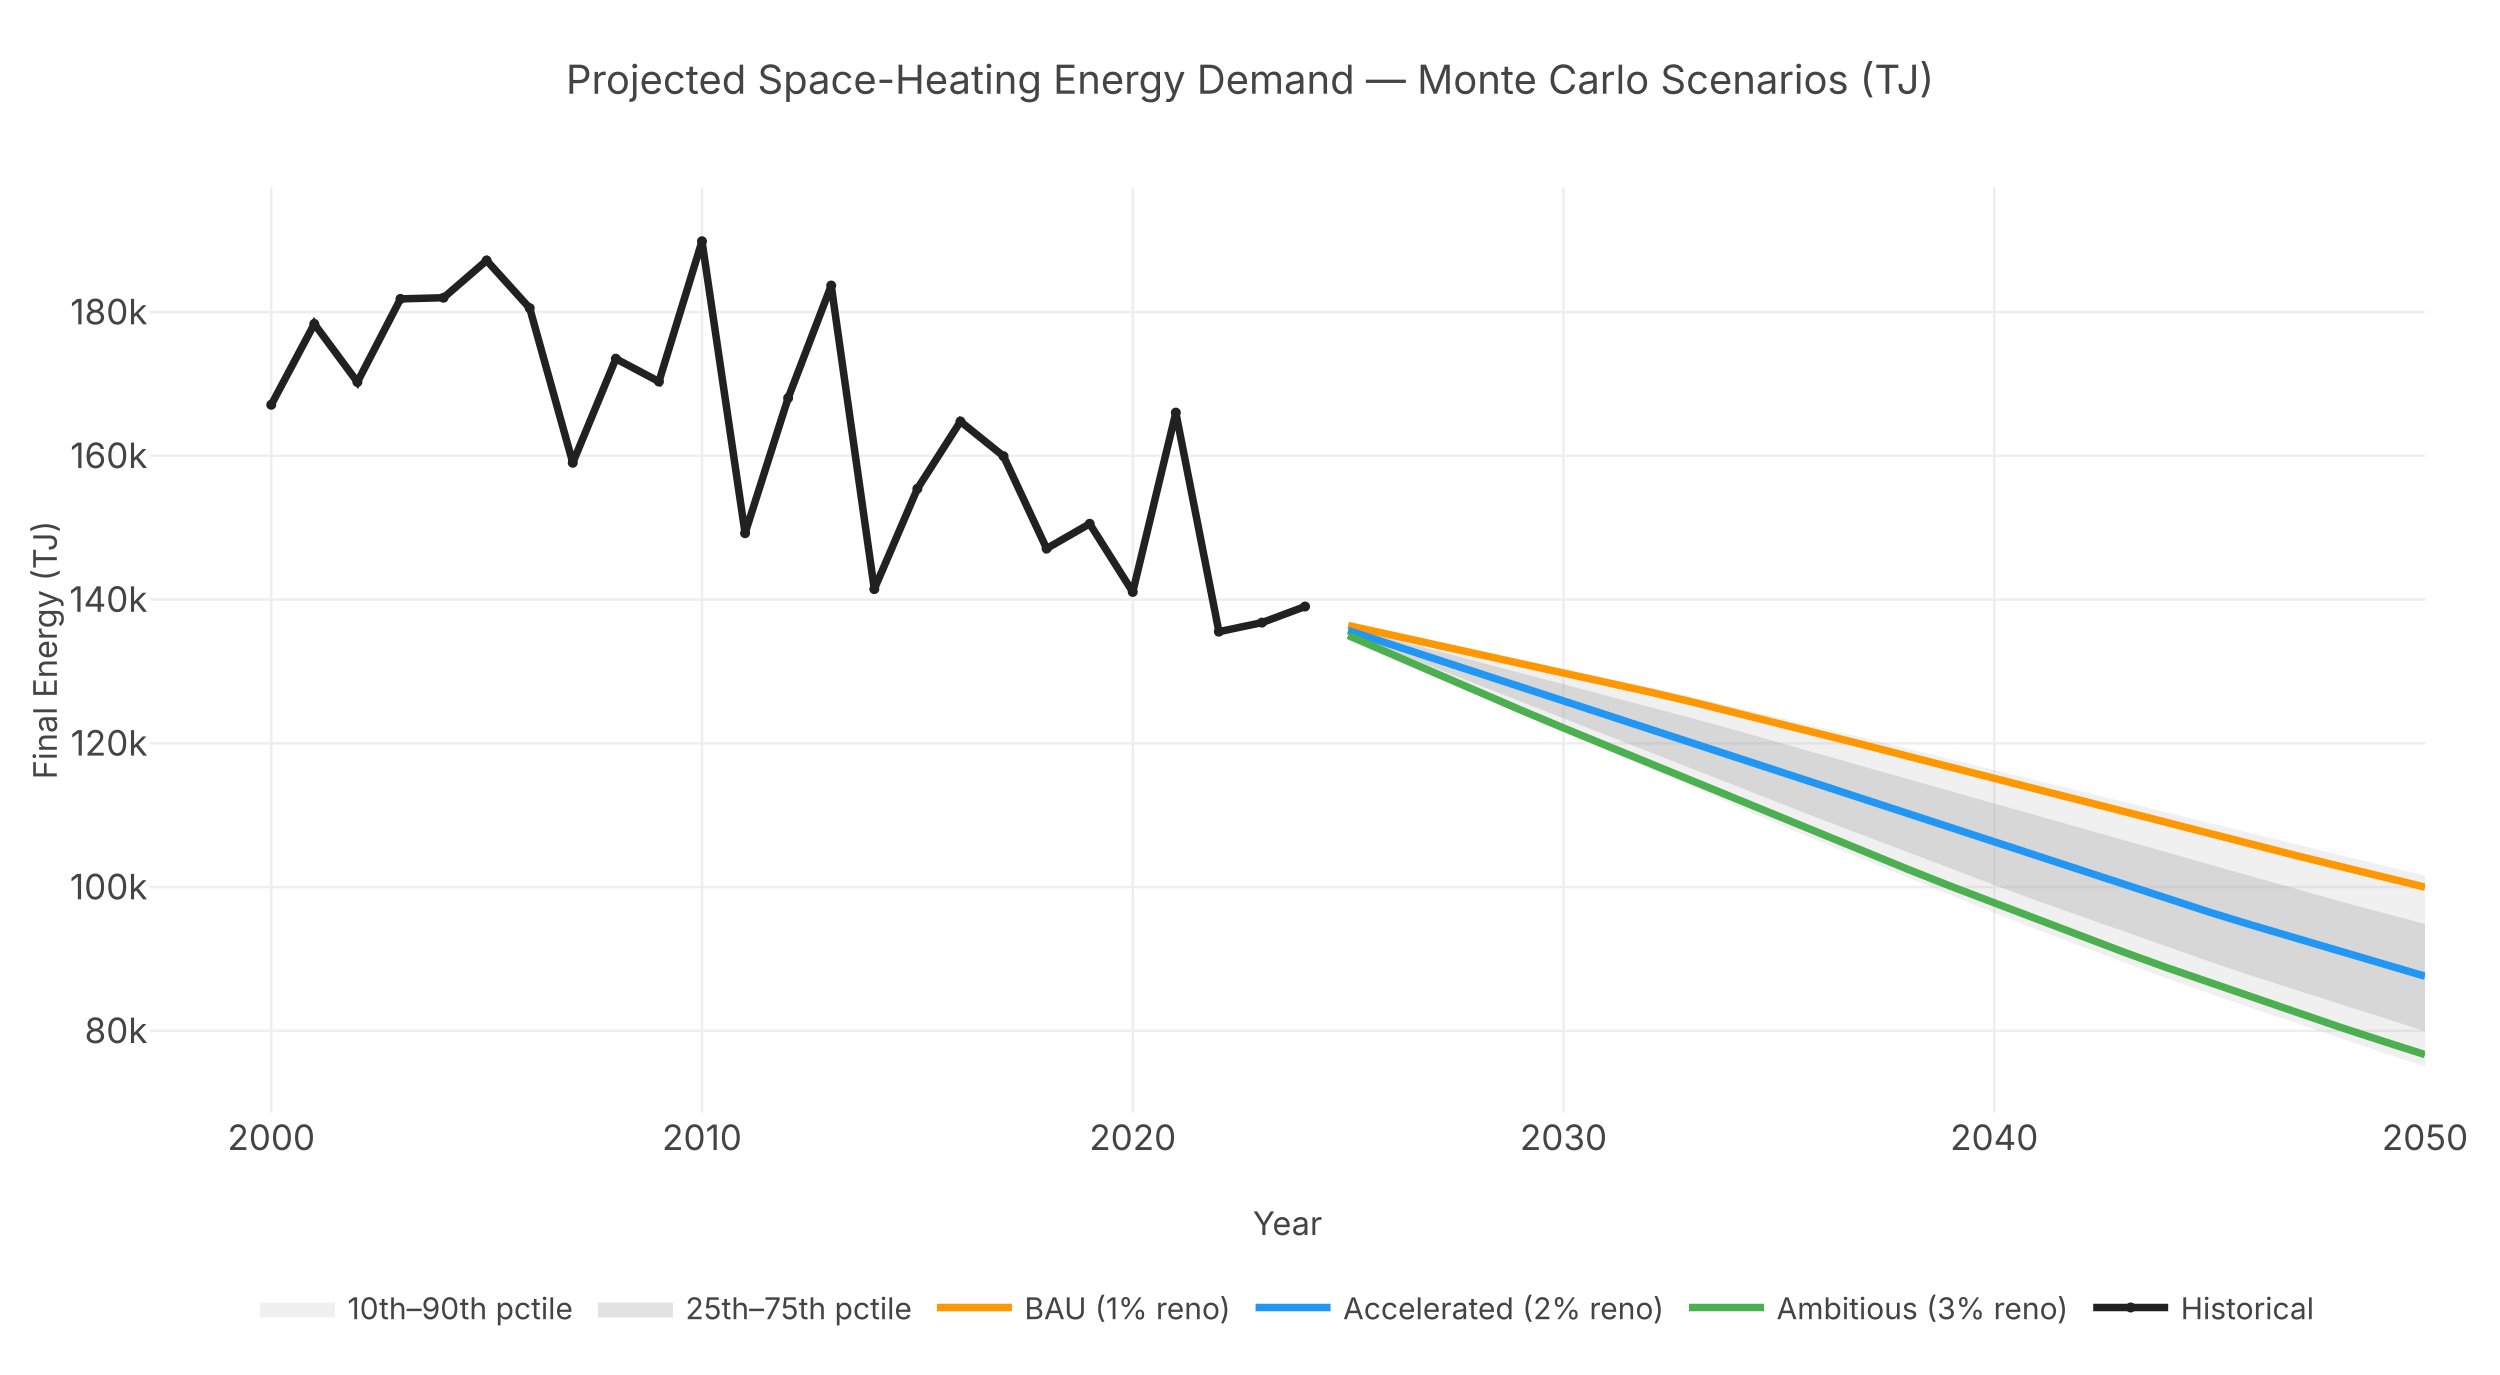
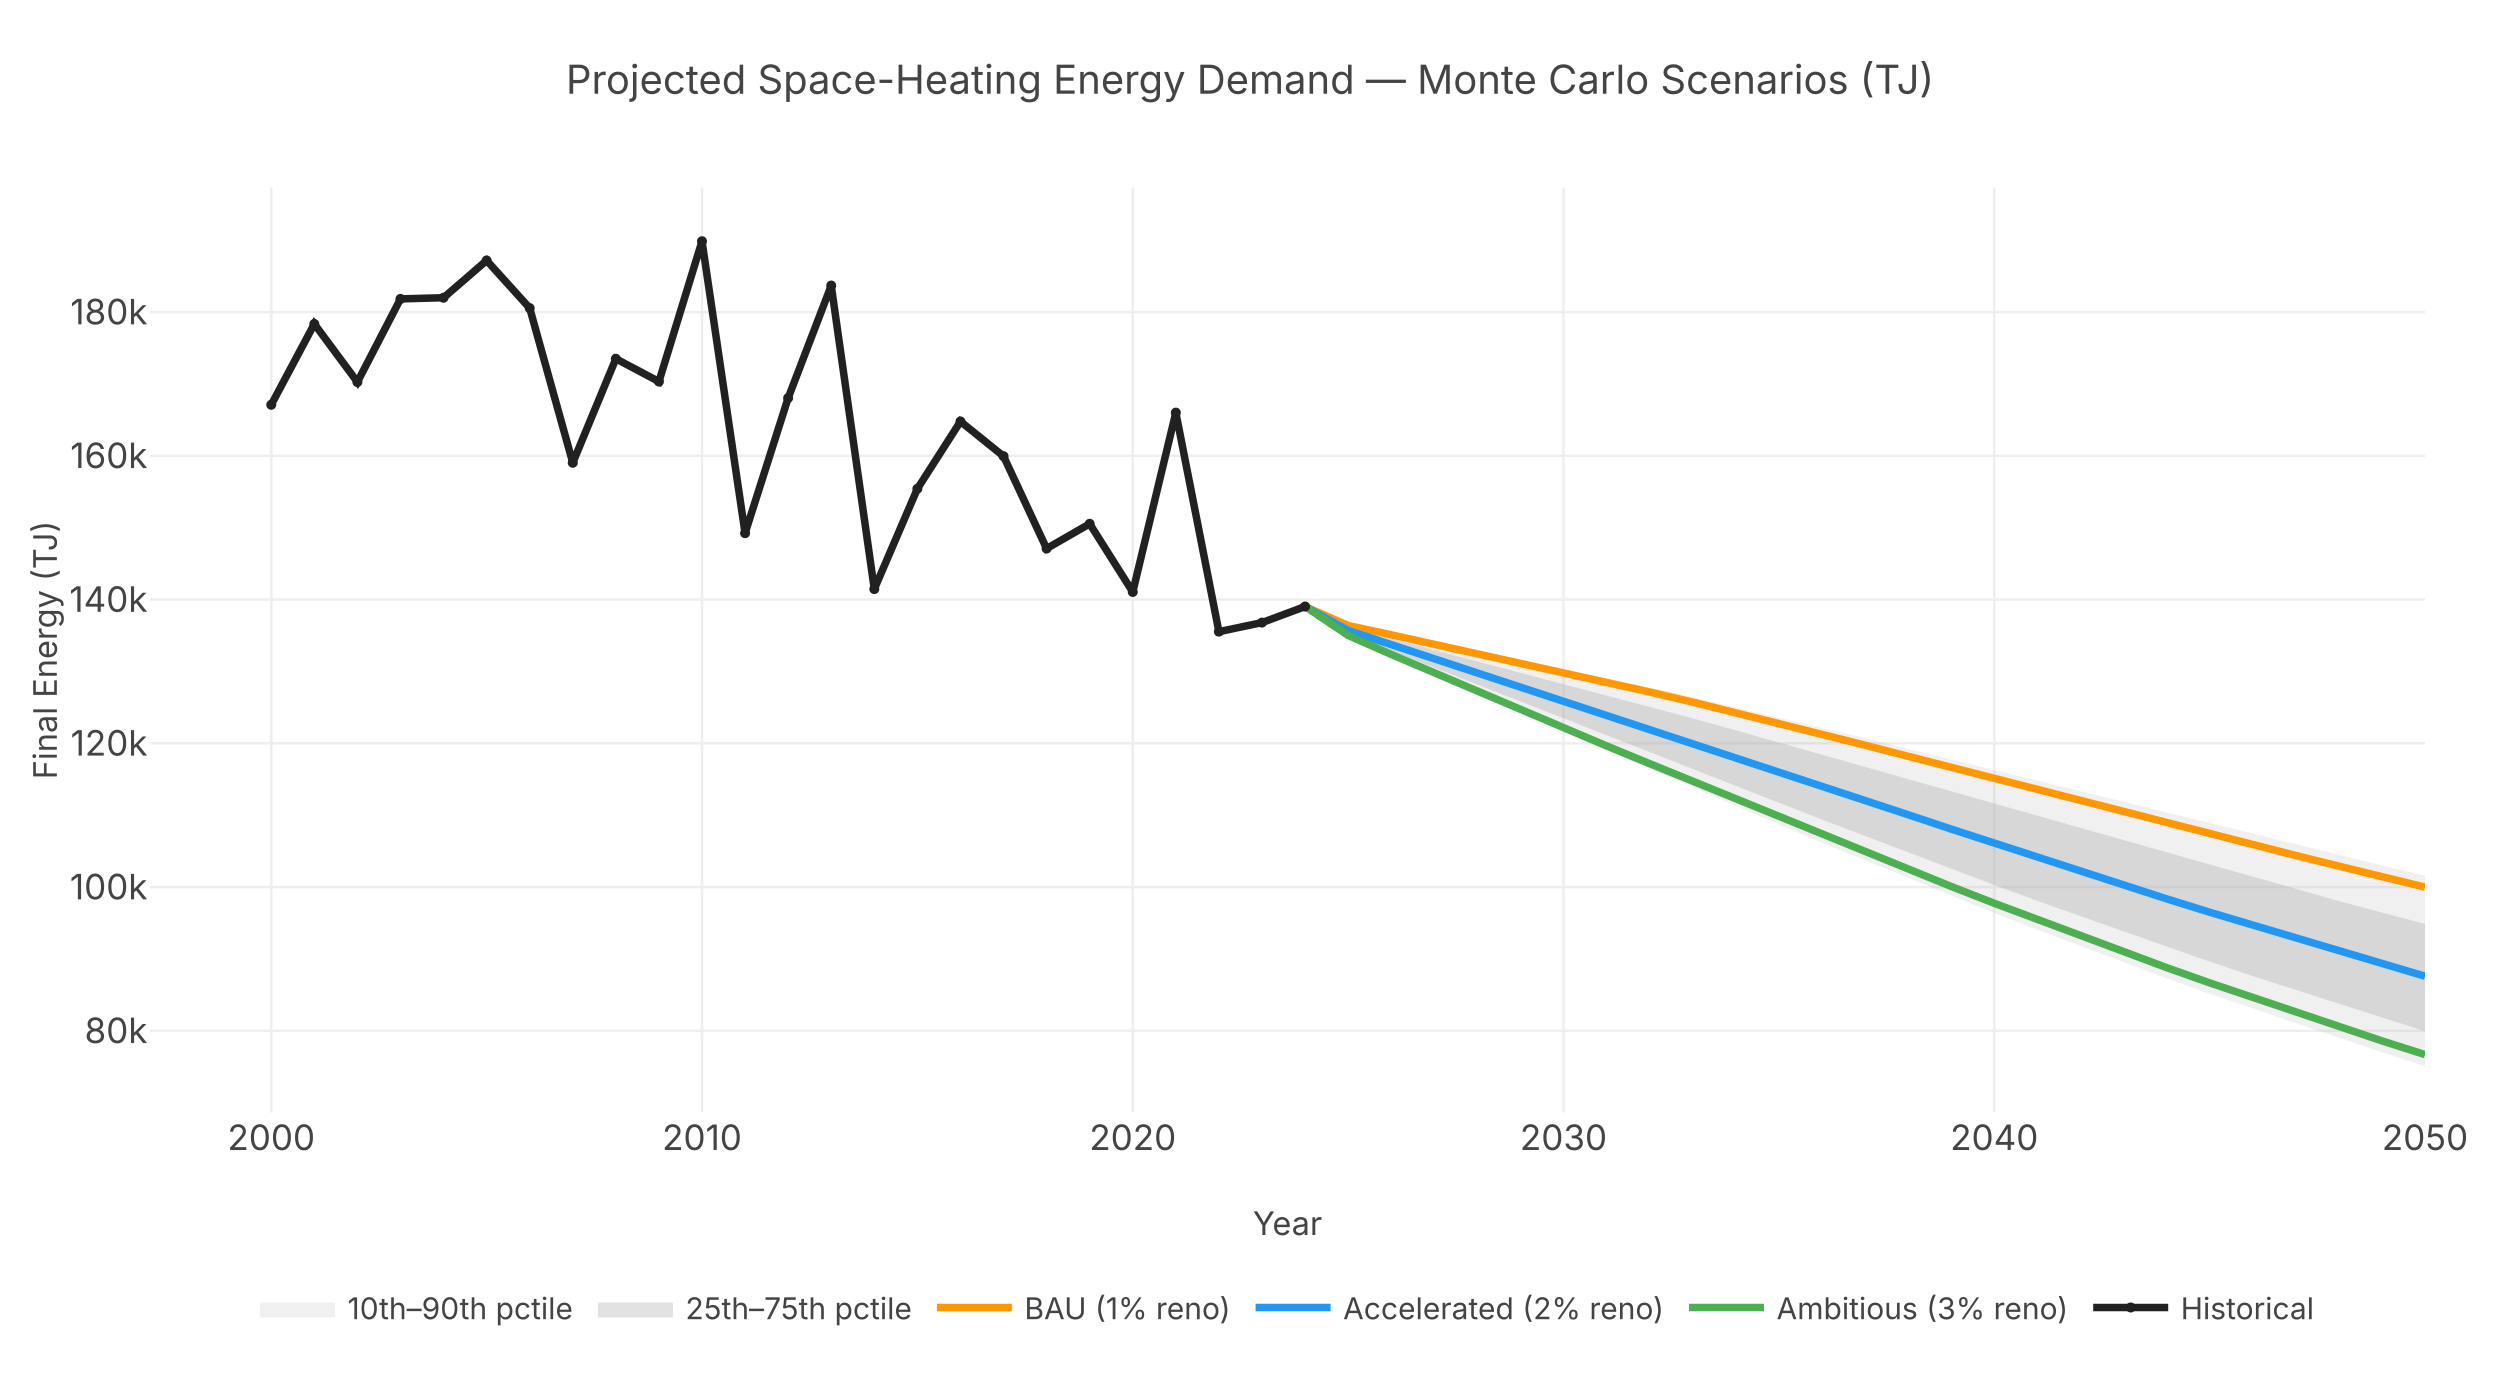
<svg xmlns="http://www.w3.org/2000/svg" class="main-svg" width="1000" height="550" style="" viewBox="0 0 1000 550">
  <rect x="0" y="0" width="1000" height="550" style="fill: rgb(255, 255, 255); fill-opacity: 1;" />
-   <defs id="defs-b2d35a">
+   <defs id="defs-c63403">
    <g class="clips">
-       <clipPath id="clipb2d35axyplot" class="plotclip">
+       <clipPath id="clipc63403xyplot" class="plotclip">
        <rect width="910" height="370" />
      </clipPath>
-       <clipPath class="axesclip" id="clipb2d35ax">
+       <clipPath class="axesclip" id="clipc63403x">
        <rect x="60" y="0" width="910" height="550" />
      </clipPath>
-       <clipPath class="axesclip" id="clipb2d35ay">
+       <clipPath class="axesclip" id="clipc63403y">
        <rect x="0" y="75" width="1000" height="370" />
      </clipPath>
-       <clipPath class="axesclip" id="clipb2d35axy">
+       <clipPath class="axesclip" id="clipc63403xy">
        <rect x="60" y="75" width="910" height="370" />
      </clipPath>
    </g>
    <g class="gradients" />
    <g class="patterns" />
  </defs>
  <g class="bglayer" />
  <g class="layer-below">
    <g class="imagelayer" />
    <g class="shapelayer" />
  </g>
  <g class="cartesianlayer">
    <g class="subplot xy">
      <g class="layer-subplot">
        <g class="shapelayer" />
        <g class="imagelayer" />
      </g>
      <g class="minor-gridlayer">
        <g class="x" />
        <g class="y" />
      </g>
      <g class="gridlayer">
        <g class="x">
          <path class="xgrid crisp" transform="translate(108.5,0)" d="M0,75v370" style="stroke: rgb(238, 238, 238); stroke-opacity: 1; stroke-width: 1px;" />
          <path class="xgrid crisp" transform="translate(280.8,0)" d="M0,75v370" style="stroke: rgb(238, 238, 238); stroke-opacity: 1; stroke-width: 1px;" />
          <path class="xgrid crisp" transform="translate(453.1,0)" d="M0,75v370" style="stroke: rgb(238, 238, 238); stroke-opacity: 1; stroke-width: 1px;" />
          <path class="xgrid crisp" transform="translate(625.4,0)" d="M0,75v370" style="stroke: rgb(238, 238, 238); stroke-opacity: 1; stroke-width: 1px;" />
          <path class="xgrid crisp" transform="translate(797.7,0)" d="M0,75v370" style="stroke: rgb(238, 238, 238); stroke-opacity: 1; stroke-width: 1px;" />
        </g>
        <g class="y">
          <path class="ygrid crisp" transform="translate(0,412.33)" d="M60,0h910" style="stroke: rgb(238, 238, 238); stroke-opacity: 1; stroke-width: 1px;" />
          <path class="ygrid crisp" transform="translate(0,354.83)" d="M60,0h910" style="stroke: rgb(238, 238, 238); stroke-opacity: 1; stroke-width: 1px;" />
          <path class="ygrid crisp" transform="translate(0,297.33)" d="M60,0h910" style="stroke: rgb(238, 238, 238); stroke-opacity: 1; stroke-width: 1px;" />
          <path class="ygrid crisp" transform="translate(0,239.83)" d="M60,0h910" style="stroke: rgb(238, 238, 238); stroke-opacity: 1; stroke-width: 1px;" />
          <path class="ygrid crisp" transform="translate(0,182.33)" d="M60,0h910" style="stroke: rgb(238, 238, 238); stroke-opacity: 1; stroke-width: 1px;" />
          <path class="ygrid crisp" transform="translate(0,124.83)" d="M60,0h910" style="stroke: rgb(238, 238, 238); stroke-opacity: 1; stroke-width: 1px;" />
        </g>
      </g>
      <g class="zerolinelayer" />
      <g class="layer-between">
        <g class="shapelayer" />
        <g class="imagelayer" />
      </g>
      <path class="xlines-below" />
      <path class="ylines-below" />
      <g class="overlines-below" />
      <g class="xaxislayer-below" />
      <g class="yaxislayer-below" />
      <g class="overaxes-below" />
      <g class="overplot">
-         <g class="xy" transform="translate(60,75)" clip-path="url(#clipb2d35axyplot)">
+         <g class="xy" transform="translate(60,75)" clip-path="url(#clipc63403xyplot)">
          <g class="scatterlayer mlayer">
-             <g class="trace scatter trace99d1a6" style="stroke-miterlimit: 2; opacity: 1;">
+             <g class="trace scatter tracebf4702" style="stroke-miterlimit: 2; opacity: 1;">
              <g class="fills">
                <g>
-                   <path class="js-fill" d="M479.25,175.02L599.86,200.03L617.09,203.86L686.01,220.26L703.24,224.52L892.77,271.15L910,275.26L910,351.5L892.77,345.95L823.85,322.5L806.62,316.31L754.93,296.93L737.7,290.19L668.78,262.06L651.55,254.76L530.94,202.66L513.71,194.99L479.25,179.43Z" style="fill: rgb(158, 158, 158); fill-opacity: 0.15; stroke-width: 0;" />
+                   <path class="js-fill" d="M462.02,167.61L479.25,175.02L496.48,178.49L599.86,200.03L617.09,203.86L686.01,220.26L703.24,224.52L892.77,271.15L910,275.26L910,351.5L892.77,345.95L823.85,322.5L806.62,316.31L754.93,296.93L737.7,290.19L668.78,262.06L651.55,254.76L530.94,202.66L513.71,194.99L479.25,179.43L462.02,167.61Z" style="fill: rgb(158, 158, 158); fill-opacity: 0.15; stroke-width: 0;" />
                </g>
              </g>
              <g class="errorbars" />
              <g class="lines">
-                 <path class="js-line" d="M479.25,175.02L599.86,200.03L617.09,203.86L686.01,220.26L703.24,224.52L892.77,271.15L910,275.26L910,351.5L892.77,345.95L823.85,322.5L806.62,316.31L754.93,296.93L737.7,290.19L668.78,262.06L651.55,254.76L530.94,202.66L513.71,194.99L479.25,179.43" style="vector-effect: none; fill: none; stroke: rgb(31, 119, 180); stroke-opacity: 1; stroke-width: 0px; opacity: 1;" />
-               </g>
-               <g class="points" />
-               <g class="text" />
-             </g>
-             <g class="trace scatter tracee75cbc" style="stroke-miterlimit: 2; opacity: 1;">
+                 <path class="js-line" d="M462.02,167.61L479.25,175.02L496.48,178.49L599.86,200.03L617.09,203.86L686.01,220.26L703.24,224.52L892.77,271.15L910,275.26L910,351.5L892.77,345.95L823.85,322.5L806.62,316.31L754.93,296.93L737.7,290.19L668.78,262.06L651.55,254.76L530.94,202.66L513.71,194.99L479.25,179.43L462.02,167.61" style="vector-effect: none; fill: none; stroke: rgb(31, 119, 180); stroke-opacity: 1; stroke-width: 0px; opacity: 1;" />
+               </g>
+               <g class="points" />
+               <g class="text" />
+             </g>
+             <g class="trace scatter trace0989a3" style="stroke-miterlimit: 2; opacity: 1;">
              <g class="fills">
                <g>
-                   <path class="js-fill" d="M479.25,176.01L617.09,212.35L634.32,217.13L875.54,285.4L892.77,290.03L910,294.57L910,337.5L841.08,315.45L823.85,309.65L754.93,285.36L737.7,279L668.78,252.85L651.55,246.1L479.25,178.56Z" style="fill: rgb(158, 158, 158); fill-opacity: 0.3; stroke-width: 0;" />
+                   <path class="js-fill" d="M462.02,167.61L479.25,176.01L496.48,180.48L617.09,212.35L634.32,217.13L875.54,285.4L892.77,290.03L910,294.57L910,337.5L841.08,315.45L823.85,309.65L754.93,285.36L737.7,279L668.78,252.85L651.55,246.1L479.25,178.56L462.02,167.61Z" style="fill: rgb(158, 158, 158); fill-opacity: 0.3; stroke-width: 0;" />
                </g>
              </g>
              <g class="errorbars" />
              <g class="lines">
-                 <path class="js-line" d="M479.25,176.01L617.09,212.35L634.32,217.13L875.54,285.4L892.77,290.03L910,294.57L910,337.5L841.08,315.45L823.85,309.65L754.93,285.36L737.7,279L668.78,252.85L651.55,246.1L479.25,178.56" style="vector-effect: none; fill: none; stroke: rgb(255, 127, 14); stroke-opacity: 1; stroke-width: 0px; opacity: 1;" />
-               </g>
-               <g class="points" />
-               <g class="text" />
-             </g>
-             <g class="trace scatter tracefb50f4" style="stroke-miterlimit: 2; opacity: 1;">
+                 <path class="js-line" d="M462.02,167.61L479.25,176.01L496.48,180.48L617.09,212.35L634.32,217.13L875.54,285.4L892.77,290.03L910,294.57L910,337.5L841.08,315.45L823.85,309.65L754.93,285.36L737.7,279L668.78,252.85L651.55,246.1L479.25,178.56L462.02,167.61" style="vector-effect: none; fill: none; stroke: rgb(255, 127, 14); stroke-opacity: 1; stroke-width: 0px; opacity: 1;" />
+               </g>
+               <g class="points" />
+               <g class="text" />
+             </g>
+             <g class="trace scatter tracea1c312" style="stroke-miterlimit: 2; opacity: 1;">
              <g class="fills" />
              <g class="errorbars" />
              <g class="lines">
-                 <path class="js-line" d="M479.25,175.21L599.86,201.81L617.09,205.85L686.01,223.08L703.24,227.52L858.31,267.2L875.54,271.46L910,279.86" style="vector-effect: none; fill: none; stroke: rgb(255, 152, 0); stroke-opacity: 1; stroke-width: 3px; opacity: 1;" />
-               </g>
-               <g class="points" />
-               <g class="text" />
-             </g>
-             <g class="trace scatter tracef5d98b" style="stroke-miterlimit: 2; opacity: 1;">
+                 <path class="js-line" d="M462.02,167.61L479.25,175.21L496.48,178.92L599.86,201.81L617.09,205.85L686.01,223.08L703.24,227.52L858.31,267.2L875.54,271.46L910,279.86" style="vector-effect: none; fill: none; stroke: rgb(255, 152, 0); stroke-opacity: 1; stroke-width: 3px; opacity: 1;" />
+               </g>
+               <g class="points" />
+               <g class="text" />
+             </g>
+             <g class="trace scatter trace678ffd" style="stroke-miterlimit: 2; opacity: 1;">
              <g class="fills" />
              <g class="errorbars" />
              <g class="lines">
-                 <path class="js-line" d="M479.25,177.2L823.85,289.89L841.08,295.16L910,315.49" style="vector-effect: none; fill: none; stroke: rgb(33, 150, 243); stroke-opacity: 1; stroke-width: 3px; opacity: 1;" />
-               </g>
-               <g class="points" />
-               <g class="text" />
-             </g>
-             <g class="trace scatter tracebacf2f" style="stroke-miterlimit: 2; opacity: 1;">
+                 <path class="js-line" d="M462.02,167.61L479.25,177.2L496.48,182.85L703.24,250.89L720.47,256.64L806.62,284.54L823.85,289.89L910,315.49" style="vector-effect: none; fill: none; stroke: rgb(33, 150, 243); stroke-opacity: 1; stroke-width: 3px; opacity: 1;" />
+               </g>
+               <g class="points" />
+               <g class="text" />
+             </g>
+             <g class="trace scatter trace4d1a73" style="stroke-miterlimit: 2; opacity: 1;">
              <g class="fills" />
              <g class="errorbars" />
              <g class="lines">
-                 <path class="js-line" d="M479.25,179.19L548.17,208.96L565.4,216.2L703.24,272.76L720.47,279.58L789.39,305.8L806.62,312.04L875.54,335.72L892.77,341.35L910,346.85" style="vector-effect: none; fill: none; stroke: rgb(76, 175, 80); stroke-opacity: 1; stroke-width: 3px; opacity: 1;" />
-               </g>
-               <g class="points" />
-               <g class="text" />
-             </g>
-             <g class="trace scatter tracefd9e37" style="stroke-miterlimit: 2; opacity: 1;">
+                 <path class="js-line" d="M462.02,167.61L479.25,179.19L496.48,186.77L582.63,223.37L599.86,230.46L720.47,279.58L737.7,286.31L806.62,312.04L823.85,318.15L892.77,341.35L910,346.85" style="vector-effect: none; fill: none; stroke: rgb(76, 175, 80); stroke-opacity: 1; stroke-width: 3px; opacity: 1;" />
+               </g>
+               <g class="points" />
+               <g class="text" />
+             </g>
+             <g class="trace scatter traceec7568" style="stroke-miterlimit: 2; opacity: 1;">
              <g class="fills" />
              <g class="errorbars" />
              <g class="lines">
                <path class="js-line" d="M48.5,86.91L65.73,54.57L82.96,77.82L100.19,44.56L117.42,44.09L134.65,29.19L151.88,48.25L169.11,110.11L186.34,68.51L203.57,77.63L220.8,21.5L238.03,138.28L255.26,84.21L272.49,39.22L289.72,160.64L306.95,120.5L324.18,93.59L341.41,107.48L358.64,144.42L375.87,134.52L393.1,161.78L410.33,90.05L427.56,177.66L444.79,174.04L462.02,167.61" style="vector-effect: none; fill: none; stroke: rgb(33, 33, 33); stroke-opacity: 1; stroke-width: 3px; opacity: 1;" />
              </g>
              <g class="points">
                <path class="point" transform="translate(48.5,86.91)" d="M2,0A2,2 0 1,1 0,-2A2,2 0 0,1 2,0Z" style="opacity: 1; stroke-width: 0px; fill: rgb(33, 33, 33); fill-opacity: 1;" />
                <path class="point" transform="translate(65.73,54.57)" d="M2,0A2,2 0 1,1 0,-2A2,2 0 0,1 2,0Z" style="opacity: 1; stroke-width: 0px; fill: rgb(33, 33, 33); fill-opacity: 1;" />
                <path class="point" transform="translate(82.96,77.82)" d="M2,0A2,2 0 1,1 0,-2A2,2 0 0,1 2,0Z" style="opacity: 1; stroke-width: 0px; fill: rgb(33, 33, 33); fill-opacity: 1;" />
                <path class="point" transform="translate(100.19,44.56)" d="M2,0A2,2 0 1,1 0,-2A2,2 0 0,1 2,0Z" style="opacity: 1; stroke-width: 0px; fill: rgb(33, 33, 33); fill-opacity: 1;" />
                <path class="point" transform="translate(117.42,44.09)" d="M2,0A2,2 0 1,1 0,-2A2,2 0 0,1 2,0Z" style="opacity: 1; stroke-width: 0px; fill: rgb(33, 33, 33); fill-opacity: 1;" />
                <path class="point" transform="translate(134.65,29.19)" d="M2,0A2,2 0 1,1 0,-2A2,2 0 0,1 2,0Z" style="opacity: 1; stroke-width: 0px; fill: rgb(33, 33, 33); fill-opacity: 1;" />
                <path class="point" transform="translate(151.88,48.25)" d="M2,0A2,2 0 1,1 0,-2A2,2 0 0,1 2,0Z" style="opacity: 1; stroke-width: 0px; fill: rgb(33, 33, 33); fill-opacity: 1;" />
                <path class="point" transform="translate(169.11,110.11)" d="M2,0A2,2 0 1,1 0,-2A2,2 0 0,1 2,0Z" style="opacity: 1; stroke-width: 0px; fill: rgb(33, 33, 33); fill-opacity: 1;" />
                <path class="point" transform="translate(186.34,68.51)" d="M2,0A2,2 0 1,1 0,-2A2,2 0 0,1 2,0Z" style="opacity: 1; stroke-width: 0px; fill: rgb(33, 33, 33); fill-opacity: 1;" />
                <path class="point" transform="translate(203.57,77.63)" d="M2,0A2,2 0 1,1 0,-2A2,2 0 0,1 2,0Z" style="opacity: 1; stroke-width: 0px; fill: rgb(33, 33, 33); fill-opacity: 1;" />
                <path class="point" transform="translate(220.8,21.5)" d="M2,0A2,2 0 1,1 0,-2A2,2 0 0,1 2,0Z" style="opacity: 1; stroke-width: 0px; fill: rgb(33, 33, 33); fill-opacity: 1;" />
                <path class="point" transform="translate(238.03,138.28)" d="M2,0A2,2 0 1,1 0,-2A2,2 0 0,1 2,0Z" style="opacity: 1; stroke-width: 0px; fill: rgb(33, 33, 33); fill-opacity: 1;" />
                <path class="point" transform="translate(255.26,84.21)" d="M2,0A2,2 0 1,1 0,-2A2,2 0 0,1 2,0Z" style="opacity: 1; stroke-width: 0px; fill: rgb(33, 33, 33); fill-opacity: 1;" />
                <path class="point" transform="translate(272.49,39.22)" d="M2,0A2,2 0 1,1 0,-2A2,2 0 0,1 2,0Z" style="opacity: 1; stroke-width: 0px; fill: rgb(33, 33, 33); fill-opacity: 1;" />
                <path class="point" transform="translate(289.72,160.64)" d="M2,0A2,2 0 1,1 0,-2A2,2 0 0,1 2,0Z" style="opacity: 1; stroke-width: 0px; fill: rgb(33, 33, 33); fill-opacity: 1;" />
                <path class="point" transform="translate(306.95,120.5)" d="M2,0A2,2 0 1,1 0,-2A2,2 0 0,1 2,0Z" style="opacity: 1; stroke-width: 0px; fill: rgb(33, 33, 33); fill-opacity: 1;" />
                <path class="point" transform="translate(324.18,93.59)" d="M2,0A2,2 0 1,1 0,-2A2,2 0 0,1 2,0Z" style="opacity: 1; stroke-width: 0px; fill: rgb(33, 33, 33); fill-opacity: 1;" />
                <path class="point" transform="translate(341.41,107.48)" d="M2,0A2,2 0 1,1 0,-2A2,2 0 0,1 2,0Z" style="opacity: 1; stroke-width: 0px; fill: rgb(33, 33, 33); fill-opacity: 1;" />
                <path class="point" transform="translate(358.64,144.42)" d="M2,0A2,2 0 1,1 0,-2A2,2 0 0,1 2,0Z" style="opacity: 1; stroke-width: 0px; fill: rgb(33, 33, 33); fill-opacity: 1;" />
                <path class="point" transform="translate(375.87,134.52)" d="M2,0A2,2 0 1,1 0,-2A2,2 0 0,1 2,0Z" style="opacity: 1; stroke-width: 0px; fill: rgb(33, 33, 33); fill-opacity: 1;" />
                <path class="point" transform="translate(393.1,161.78)" d="M2,0A2,2 0 1,1 0,-2A2,2 0 0,1 2,0Z" style="opacity: 1; stroke-width: 0px; fill: rgb(33, 33, 33); fill-opacity: 1;" />
                <path class="point" transform="translate(410.33,90.05)" d="M2,0A2,2 0 1,1 0,-2A2,2 0 0,1 2,0Z" style="opacity: 1; stroke-width: 0px; fill: rgb(33, 33, 33); fill-opacity: 1;" />
                <path class="point" transform="translate(427.56,177.66)" d="M2,0A2,2 0 1,1 0,-2A2,2 0 0,1 2,0Z" style="opacity: 1; stroke-width: 0px; fill: rgb(33, 33, 33); fill-opacity: 1;" />
                <path class="point" transform="translate(444.79,174.04)" d="M2,0A2,2 0 1,1 0,-2A2,2 0 0,1 2,0Z" style="opacity: 1; stroke-width: 0px; fill: rgb(33, 33, 33); fill-opacity: 1;" />
                <path class="point" transform="translate(462.02,167.61)" d="M2,0A2,2 0 1,1 0,-2A2,2 0 0,1 2,0Z" style="opacity: 1; stroke-width: 0px; fill: rgb(33, 33, 33); fill-opacity: 1;" />
              </g>
              <g class="text" />
            </g>
          </g>
        </g>
      </g>
      <g class="zerolinelayer-above" />
      <path class="xlines-above crisp" d="M0,0" style="fill: none;" />
      <path class="ylines-above crisp" d="M0,0" style="fill: none;" />
      <g class="overlines-above" />
      <g class="xaxislayer-above">
        <g class="xtick">
          <text text-anchor="middle" x="0" y="460" transform="translate(108.5,0)" style="font-family: Inter, Helvetica, Arial, sans-serif; font-size: 14px; fill: rgb(68, 68, 68); fill-opacity: 1; white-space: pre;">2000</text>
        </g>
        <g class="xtick">
          <text text-anchor="middle" x="0" y="460" style="font-family: Inter, Helvetica, Arial, sans-serif; font-size: 14px; fill: rgb(68, 68, 68); fill-opacity: 1; white-space: pre;" transform="translate(280.8,0)">2010</text>
        </g>
        <g class="xtick">
          <text text-anchor="middle" x="0" y="460" style="font-family: Inter, Helvetica, Arial, sans-serif; font-size: 14px; fill: rgb(68, 68, 68); fill-opacity: 1; white-space: pre;" transform="translate(453.1,0)">2020</text>
        </g>
        <g class="xtick">
          <text text-anchor="middle" x="0" y="460" style="font-family: Inter, Helvetica, Arial, sans-serif; font-size: 14px; fill: rgb(68, 68, 68); fill-opacity: 1; white-space: pre;" transform="translate(625.4,0)">2030</text>
        </g>
        <g class="xtick">
          <text text-anchor="middle" x="0" y="460" style="font-family: Inter, Helvetica, Arial, sans-serif; font-size: 14px; fill: rgb(68, 68, 68); fill-opacity: 1; white-space: pre;" transform="translate(797.7,0)">2040</text>
        </g>
        <g class="xtick">
          <text text-anchor="middle" x="0" y="460" style="font-family: Inter, Helvetica, Arial, sans-serif; font-size: 14px; fill: rgb(68, 68, 68); fill-opacity: 1; white-space: pre;" transform="translate(970,0)">2050</text>
        </g>
      </g>
      <g class="yaxislayer-above">
        <g class="ytick">
          <text text-anchor="end" x="59" y="4.9" transform="translate(0,412.33)" style="font-family: Inter, Helvetica, Arial, sans-serif; font-size: 14px; fill: rgb(68, 68, 68); fill-opacity: 1; white-space: pre;">80k</text>
        </g>
        <g class="ytick">
          <text text-anchor="end" x="59" y="4.9" style="font-family: Inter, Helvetica, Arial, sans-serif; font-size: 14px; fill: rgb(68, 68, 68); fill-opacity: 1; white-space: pre;" transform="translate(0,354.83)">100k</text>
        </g>
        <g class="ytick">
          <text text-anchor="end" x="59" y="4.9" style="font-family: Inter, Helvetica, Arial, sans-serif; font-size: 14px; fill: rgb(68, 68, 68); fill-opacity: 1; white-space: pre;" transform="translate(0,297.33)">120k</text>
        </g>
        <g class="ytick">
          <text text-anchor="end" x="59" y="4.9" style="font-family: Inter, Helvetica, Arial, sans-serif; font-size: 14px; fill: rgb(68, 68, 68); fill-opacity: 1; white-space: pre;" transform="translate(0,239.83)">140k</text>
        </g>
        <g class="ytick">
          <text text-anchor="end" x="59" y="4.9" style="font-family: Inter, Helvetica, Arial, sans-serif; font-size: 14px; fill: rgb(68, 68, 68); fill-opacity: 1; white-space: pre;" transform="translate(0,182.33)">160k</text>
        </g>
        <g class="ytick">
          <text text-anchor="end" x="59" y="4.9" style="font-family: Inter, Helvetica, Arial, sans-serif; font-size: 14px; fill: rgb(68, 68, 68); fill-opacity: 1; white-space: pre;" transform="translate(0,124.83)">180k</text>
        </g>
      </g>
      <g class="overaxes-above" />
    </g>
  </g>
  <g class="polarlayer" />
  <g class="smithlayer" />
  <g class="ternarylayer" />
  <g class="geolayer" />
  <g class="funnelarealayer" />
  <g class="pielayer" />
  <g class="iciclelayer" />
  <g class="treemaplayer" />
  <g class="sunburstlayer" />
  <g class="glimages" />
-   <defs id="topdefs-b2d35a">
+   <defs id="topdefs-c63403">
    <g class="clips" />
-     <clipPath id="legendb2d35a">
+     <clipPath id="legendc63403">
      <rect width="832" height="29" x="0" y="0" />
    </clipPath>
  </defs>
  <g class="layer-above">
    <g class="imagelayer" />
    <g class="shapelayer" />
  </g>
  <g class="infolayer">
    <g class="legend" pointer-events="all" transform="translate(99,508.5)">
      <rect class="bg" shape-rendering="crispEdges" style="stroke: rgb(68, 68, 68); stroke-opacity: 1; fill: rgb(255, 255, 255); fill-opacity: 1; stroke-width: 0px;" width="832" height="29" x="0" y="0" />
-       <g class="scrollbox" transform="" clip-path="url(#legendb2d35a)">
+       <g class="scrollbox" transform="" clip-path="url(#legendc63403)">
        <g class="groups">
          <g class="traces" transform="translate(0,14.5)" style="opacity: 1;">
            <text class="legendtext" text-anchor="start" x="40" y="4.68" style="font-family: Inter, Helvetica, Arial, sans-serif; font-size: 12px; fill: rgb(68, 68, 68); fill-opacity: 1; white-space: pre;">10th–90th pctile</text>
            <g class="layers" style="opacity: 1;">
              <g class="legendfill">
                <path class="js-fill" d="M5,-2h30v6h-30z" style="stroke-width: 0; fill: rgb(158, 158, 158); fill-opacity: 0.15;" />
              </g>
              <g class="legendlines">
                <path class="js-line" d="M5,-2h30" style="fill: none; stroke: rgb(31, 119, 180); stroke-opacity: 1; stroke-width: 0px;" />
              </g>
              <g class="legendsymbols">
                <g class="legendpoints" />
              </g>
            </g>
            <rect class="legendtoggle" x="0" y="-9.5" width="132.672" height="19" style="fill: rgb(0, 0, 0); fill-opacity: 0;" />
          </g>
          <g class="traces" transform="translate(135.1719,14.5)" style="opacity: 1;">
            <text class="legendtext" text-anchor="start" x="40" y="4.68" style="font-family: Inter, Helvetica, Arial, sans-serif; font-size: 12px; fill: rgb(68, 68, 68); fill-opacity: 1; white-space: pre;">25th–75th pctile</text>
            <g class="layers" style="opacity: 1;">
              <g class="legendfill">
                <path class="js-fill" d="M5,-2h30v6h-30z" style="stroke-width: 0; fill: rgb(158, 158, 158); fill-opacity: 0.3;" />
              </g>
              <g class="legendlines">
                <path class="js-line" d="M5,-2h30" style="fill: none; stroke: rgb(255, 127, 14); stroke-opacity: 1; stroke-width: 0px;" />
              </g>
              <g class="legendsymbols">
                <g class="legendpoints" />
              </g>
            </g>
            <rect class="legendtoggle" x="0" y="-9.5" width="133.094" height="19" style="fill: rgb(0, 0, 0); fill-opacity: 0;" />
          </g>
          <g class="traces" transform="translate(270.7656,14.5)" style="opacity: 1;">
            <text class="legendtext" text-anchor="start" x="40" y="4.68" style="font-family: Inter, Helvetica, Arial, sans-serif; font-size: 12px; fill: rgb(68, 68, 68); fill-opacity: 1; white-space: pre;">BAU (1% reno)</text>
            <g class="layers" style="opacity: 1;">
              <g class="legendfill" />
              <g class="legendlines">
                <path class="js-line" d="M5,0h30" style="fill: none; stroke: rgb(255, 152, 0); stroke-opacity: 1; stroke-width: 3px;" />
              </g>
              <g class="legendsymbols">
                <g class="legendpoints" />
              </g>
            </g>
            <rect class="legendtoggle" x="0" y="-9.5" width="124.969" height="19" style="fill: rgb(0, 0, 0); fill-opacity: 0;" />
          </g>
          <g class="traces" transform="translate(398.2344,14.5)" style="opacity: 1;">
            <text class="legendtext" text-anchor="start" x="40" y="4.68" style="font-family: Inter, Helvetica, Arial, sans-serif; font-size: 12px; fill: rgb(68, 68, 68); fill-opacity: 1; white-space: pre;">Accelerated (2% reno)</text>
            <g class="layers" style="opacity: 1;">
              <g class="legendfill" />
              <g class="legendlines">
                <path class="js-line" d="M5,0h30" style="fill: none; stroke: rgb(33, 150, 243); stroke-opacity: 1; stroke-width: 3px;" />
              </g>
              <g class="legendsymbols">
                <g class="legendpoints" />
              </g>
            </g>
            <rect class="legendtoggle" x="0" y="-9.5" width="170.875" height="19" style="fill: rgb(0, 0, 0); fill-opacity: 0;" />
          </g>
          <g class="traces" transform="translate(571.6094,14.5)" style="opacity: 1;">
            <text class="legendtext" text-anchor="start" x="40" y="4.68" style="font-family: Inter, Helvetica, Arial, sans-serif; font-size: 12px; fill: rgb(68, 68, 68); fill-opacity: 1; white-space: pre;">Ambitious (3% reno)</text>
            <g class="layers" style="opacity: 1;">
              <g class="legendfill" />
              <g class="legendlines">
                <path class="js-line" d="M5,0h30" style="fill: none; stroke: rgb(76, 175, 80); stroke-opacity: 1; stroke-width: 3px;" />
              </g>
              <g class="legendsymbols">
                <g class="legendpoints" />
              </g>
            </g>
            <rect class="legendtoggle" x="0" y="-9.5" width="159.172" height="19" style="fill: rgb(0, 0, 0); fill-opacity: 0;" />
          </g>
          <g class="traces" transform="translate(733.2812,14.5)" style="opacity: 1;">
            <text class="legendtext" text-anchor="start" x="40" y="4.68" style="font-family: Inter, Helvetica, Arial, sans-serif; font-size: 12px; fill: rgb(68, 68, 68); fill-opacity: 1; white-space: pre;">Historical</text>
            <g class="layers" style="opacity: 1;">
              <g class="legendfill" />
              <g class="legendlines">
                <path class="js-line" d="M5,0h30" style="fill: none; stroke: rgb(33, 33, 33); stroke-opacity: 1; stroke-width: 3px;" />
              </g>
              <g class="legendsymbols">
                <g class="legendpoints">
                  <path class="scatterpts" transform="translate(20,0)" d="M2,0A2,2 0 1,1 0,-2A2,2 0 0,1 2,0Z" style="opacity: 1; stroke-width: 0px; fill: rgb(33, 33, 33); fill-opacity: 1;" />
                </g>
              </g>
            </g>
            <rect class="legendtoggle" x="0" y="-9.5" width="95.828" height="19" style="fill: rgb(0, 0, 0); fill-opacity: 0;" />
          </g>
        </g>
      </g>
      <rect class="scrollbar" rx="20" ry="3" width="0" height="0" style="fill: rgb(128, 139, 164); fill-opacity: 1;" x="0" y="0" />
    </g>
    <g class="g-gtitle">
      <text class="gtitle" x="500" y="37.5" text-anchor="middle" dy="0em" style="opacity: 1; font-family: Inter, Helvetica, Arial, sans-serif; font-size: 16px; fill: rgb(68, 68, 68); fill-opacity: 1; white-space: pre;">Projected Space-Heating Energy Demand — Monte Carlo Scenarios (TJ)</text>
    </g>
    <g class="g-xtitle">
      <text class="xtitle" x="515" y="494" text-anchor="middle" style="opacity: 1; font-family: Inter, Helvetica, Arial, sans-serif; font-size: 13px; fill: rgb(68, 68, 68); fill-opacity: 1; white-space: pre;">Year</text>
    </g>
    <g class="g-ytitle" transform="translate(-1.265625,0)">
      <text class="ytitle" transform="rotate(-90,24,260)" x="24" y="260" text-anchor="middle" style="opacity: 1; font-family: Inter, Helvetica, Arial, sans-serif; font-size: 13px; fill: rgb(68, 68, 68); fill-opacity: 1; white-space: pre;">Final Energy (TJ)</text>
    </g>
  </g>
</svg>
